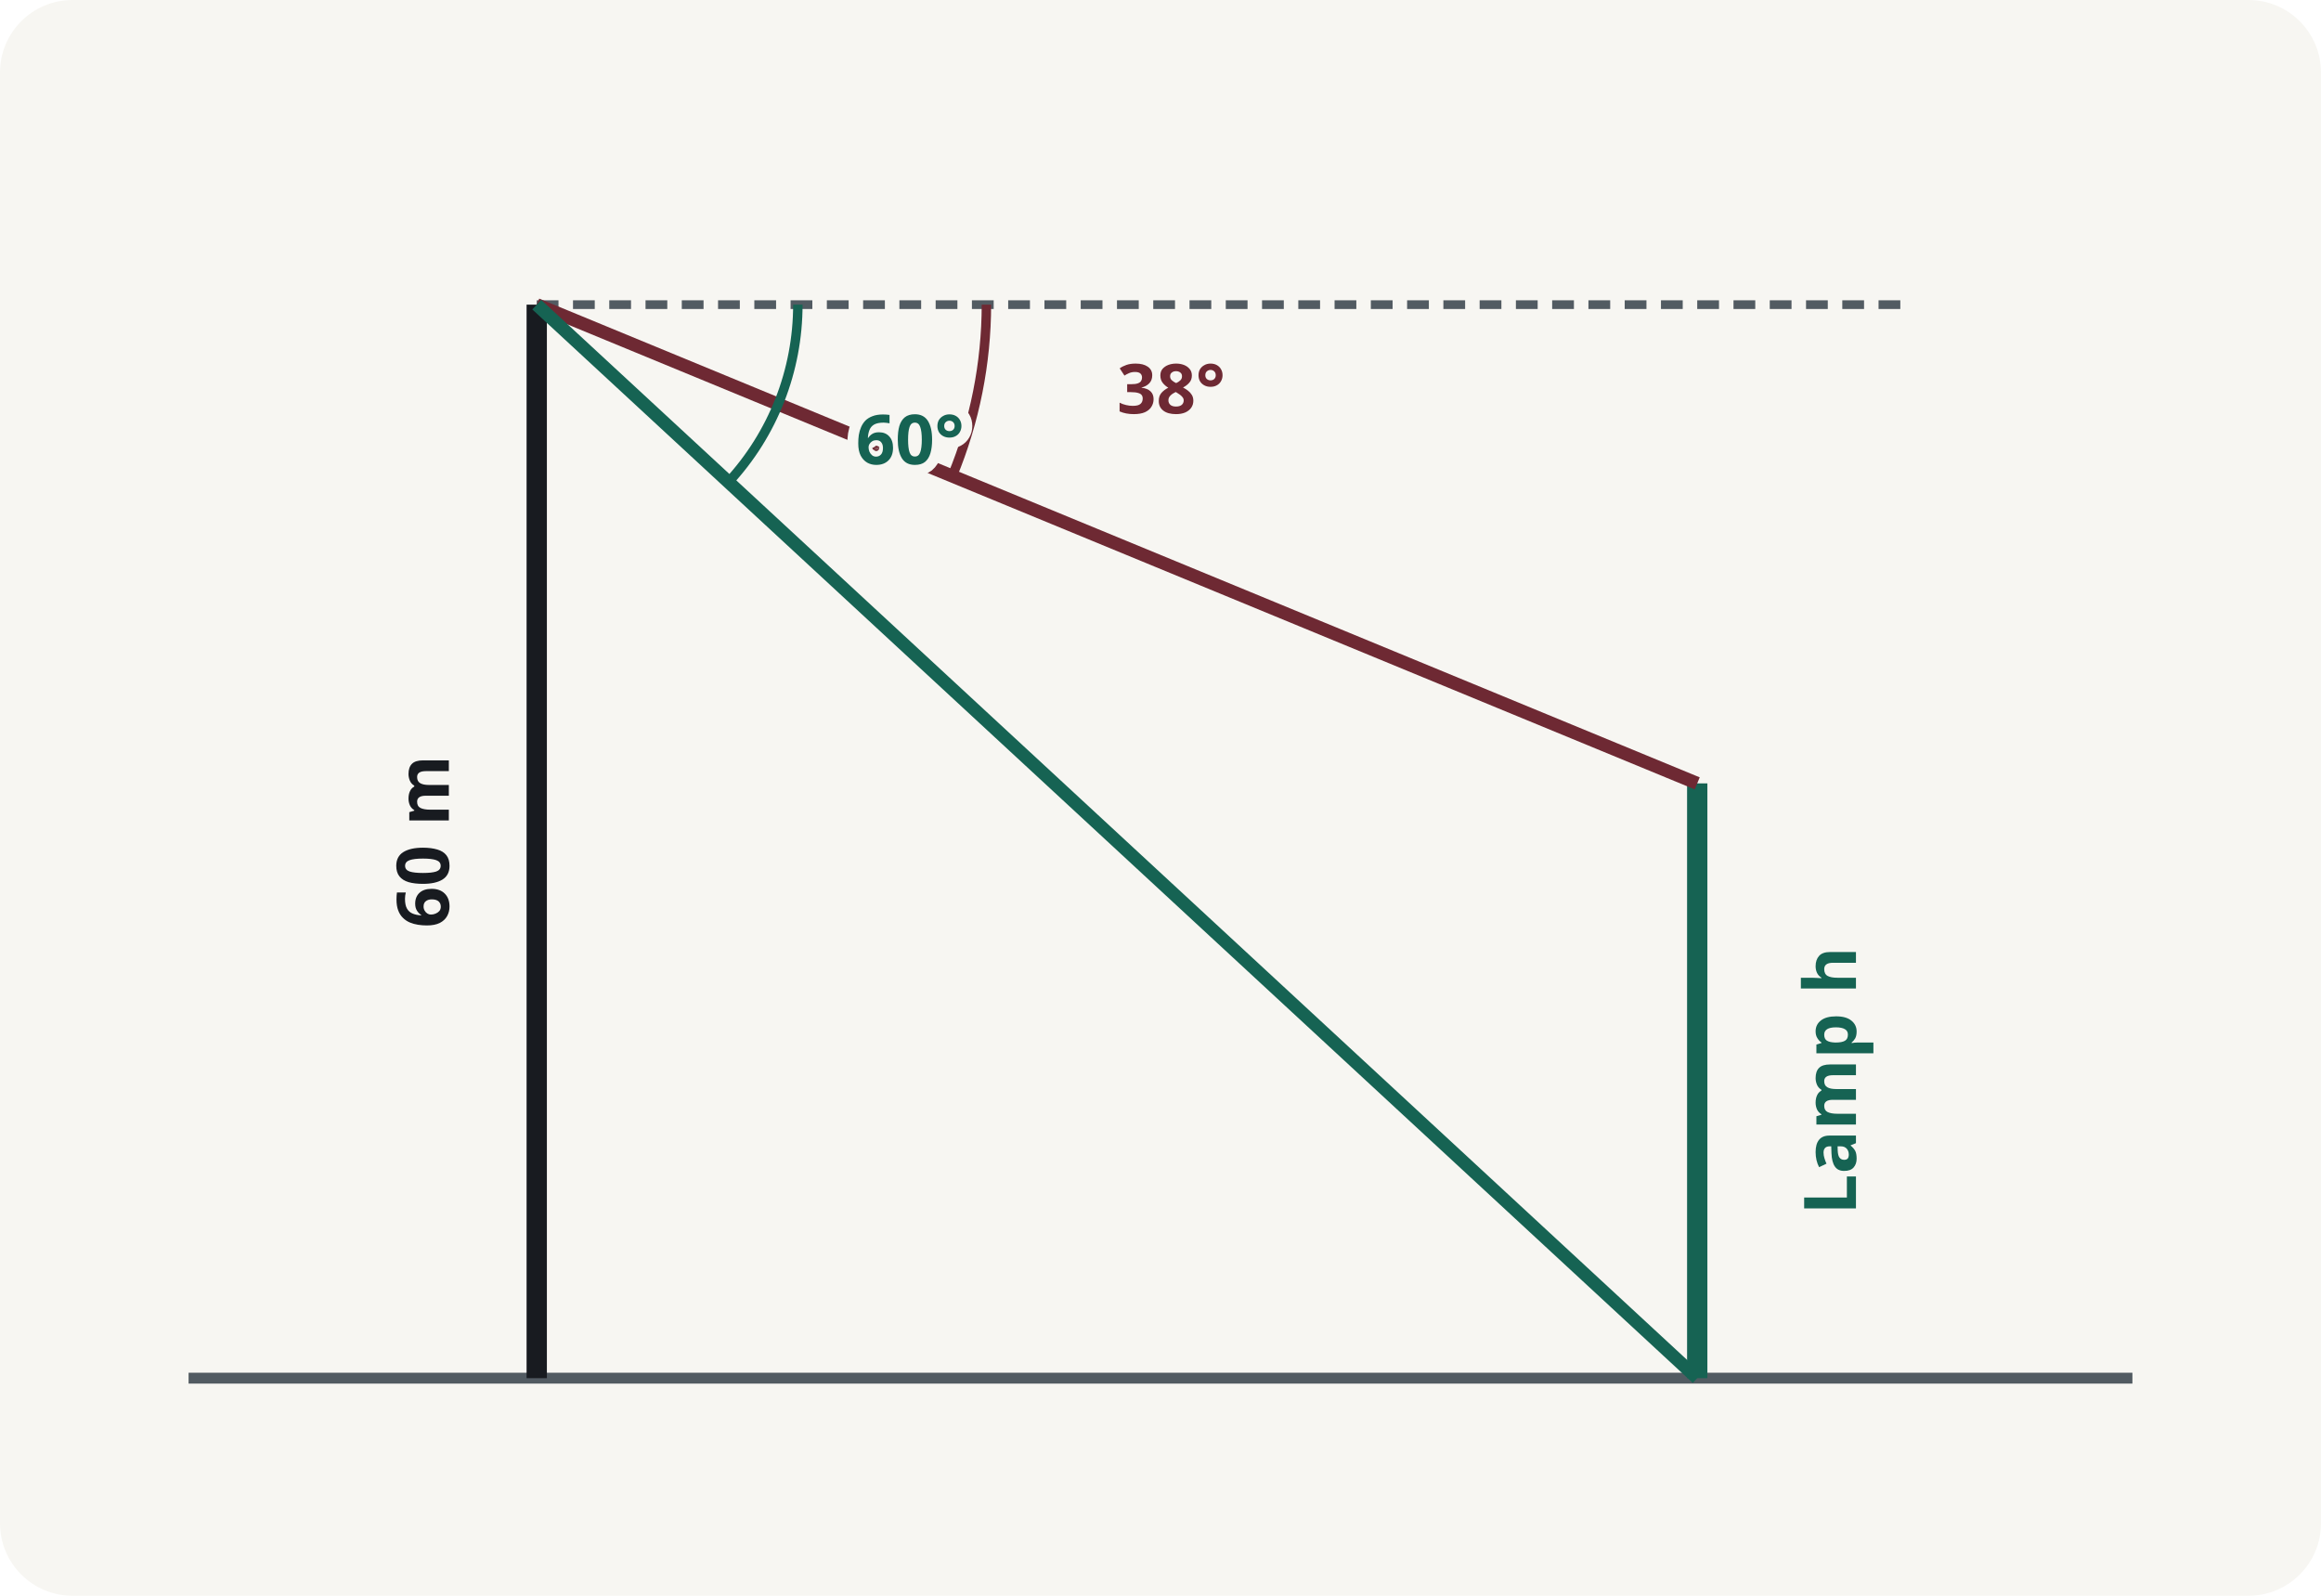
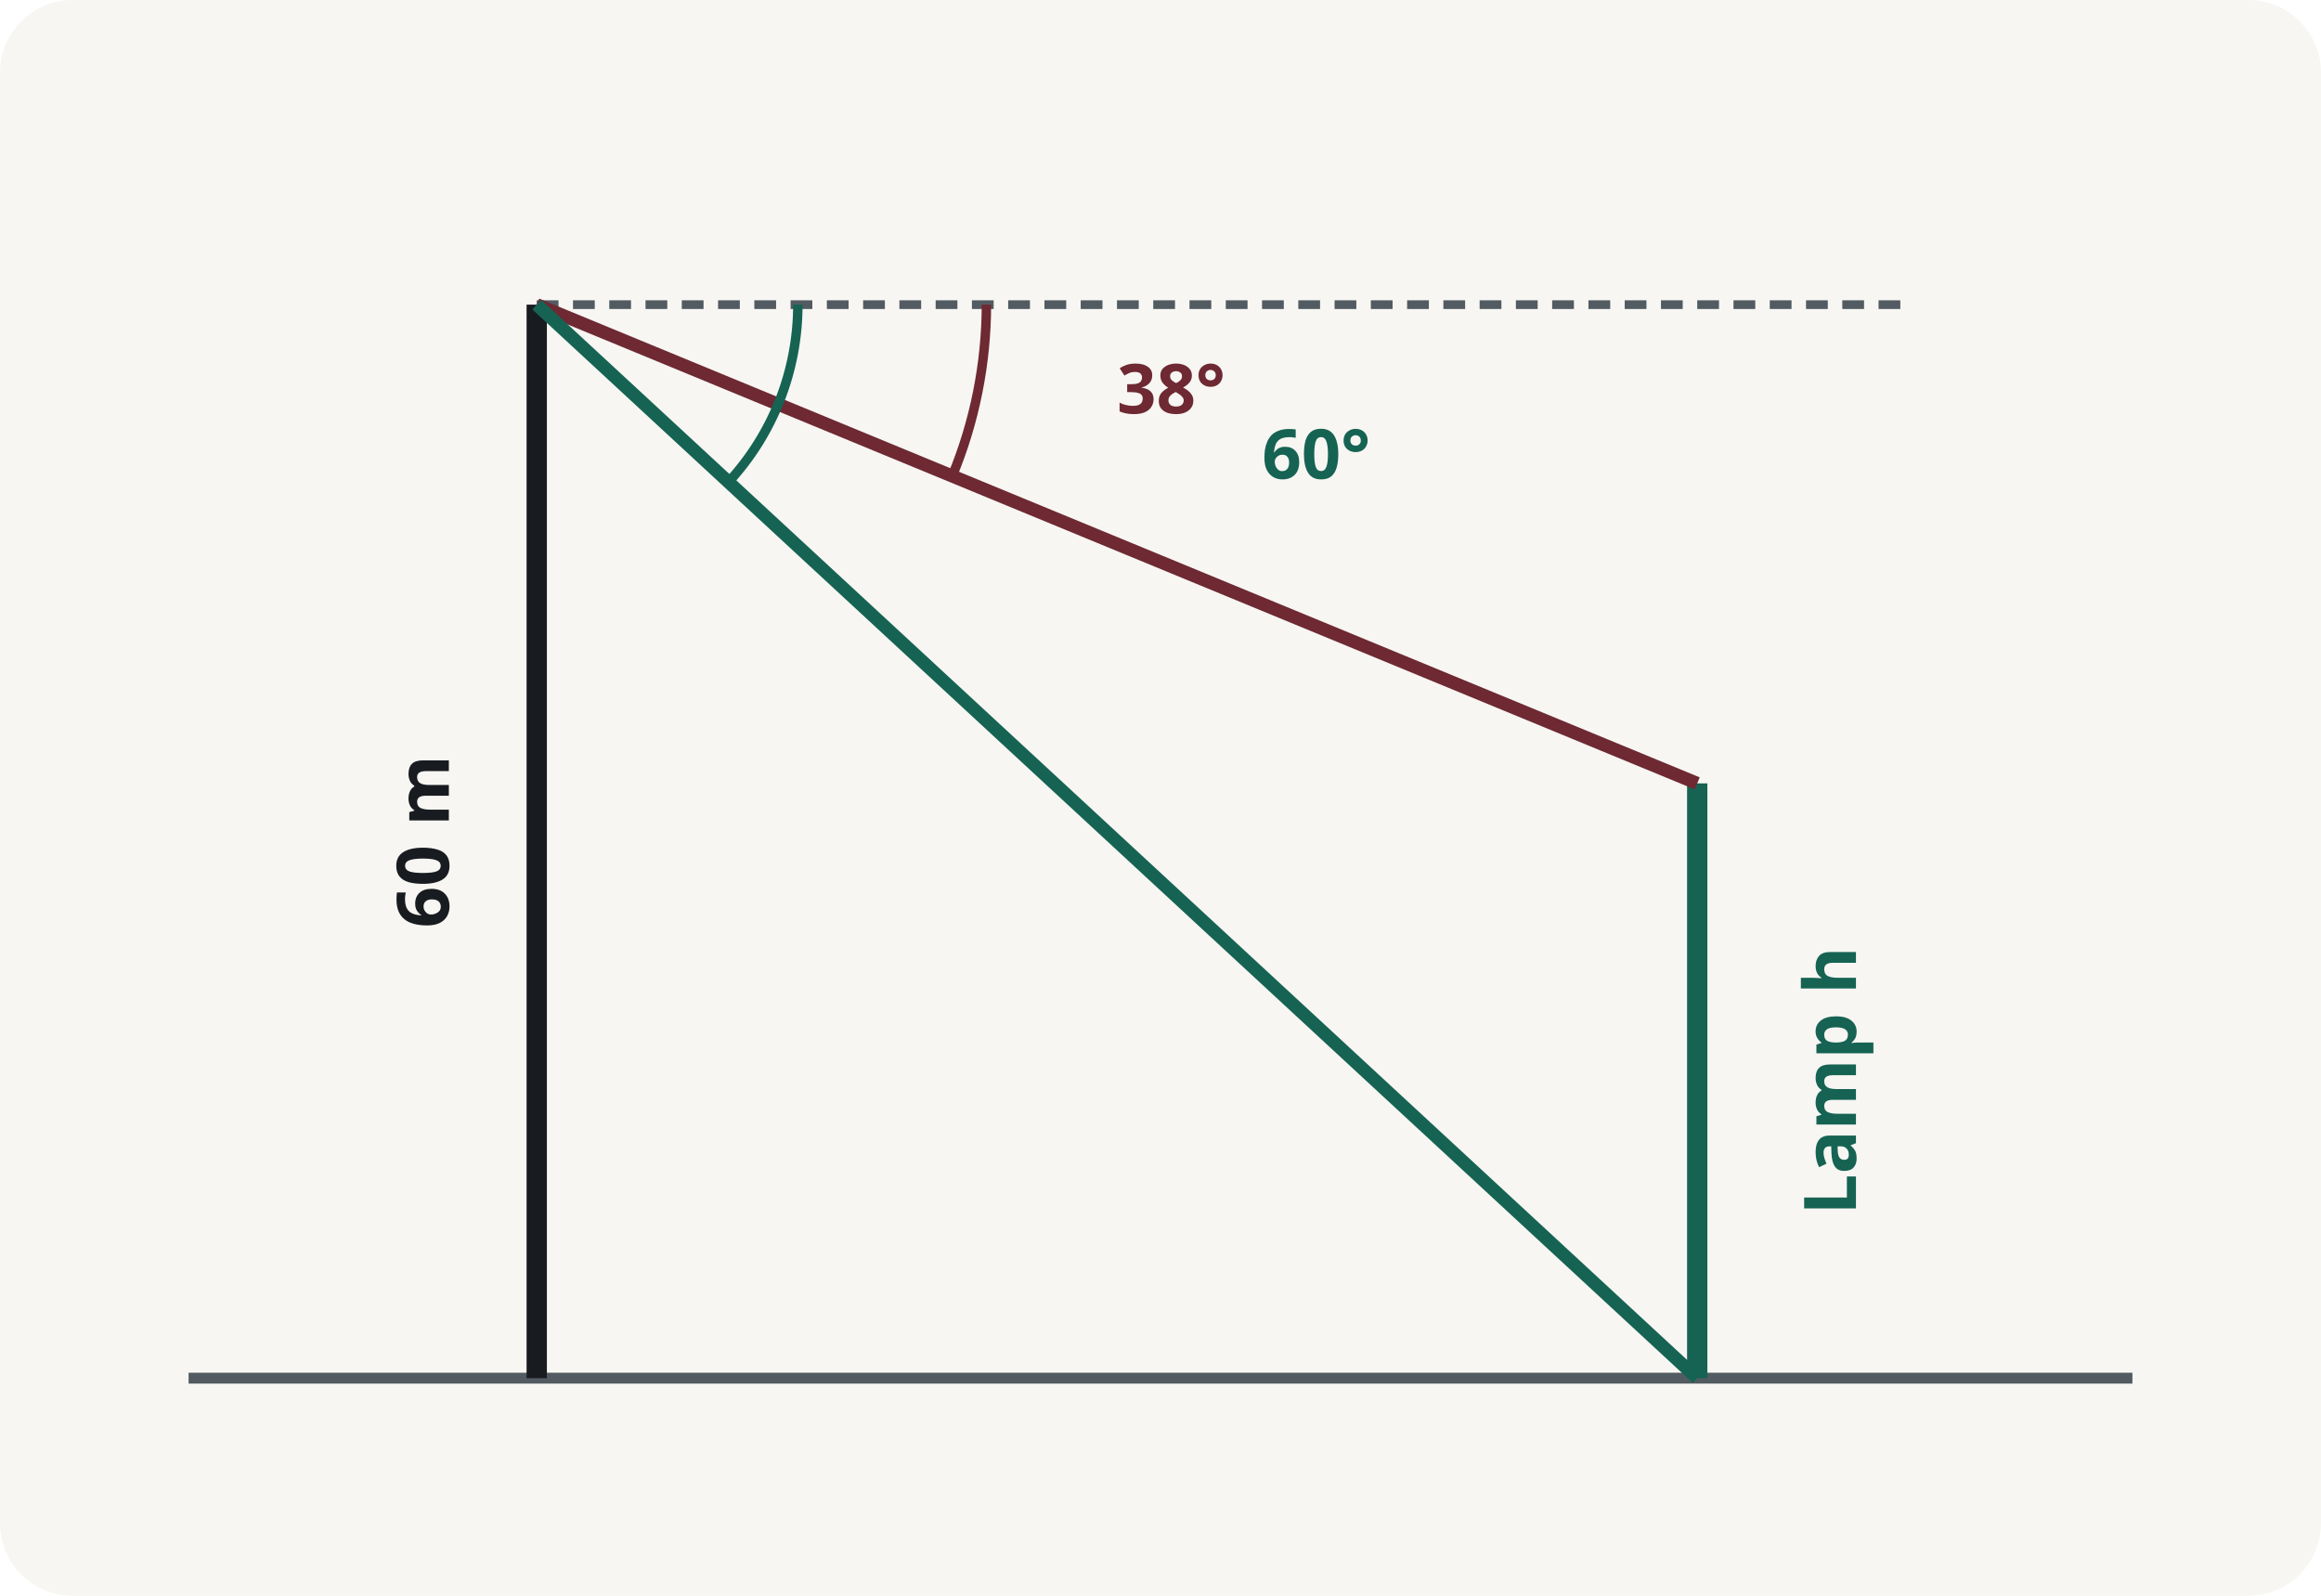
<svg xmlns="http://www.w3.org/2000/svg" viewBox="0 0 320 220" role="img" aria-labelledby="t desc">
  <style>text{paint-order:stroke;stroke:#F7F6F2;stroke-width:3px;stroke-linejoin:round;}</style>
  <rect width="320" height="220" rx="10" fill="#F7F6F2" />
  <line x1="26" y1="190" x2="294" y2="190" stroke="#525B62" stroke-width="1.5" />
  <line x1="74" y1="42" x2="74" y2="190" stroke="#181B20" stroke-width="2.8" />
  <line x1="234" y1="108" x2="234" y2="190" stroke="#166353" stroke-width="2.8" />
  <line x1="74" y1="42" x2="262" y2="42" stroke="#525B62" stroke-width="1.2" stroke-dasharray="3,2" />
  <line x1="74" y1="42" x2="234" y2="108" stroke="#6E2933" stroke-width="1.8" />
  <line x1="74" y1="42" x2="234" y2="190" stroke="#166353" stroke-width="1.8" />
  <path d="M136.0,42.0 A62,62 0 0,1 131.3,65.6" fill="none" stroke="#6E2933" stroke-width="1.3" />
  <path d="M110.0,42.0 A36,36 0 0,1 100.4,66.5" fill="none" stroke="#166353" stroke-width="1.3" />
  <text x="154" y="57" font-family="system-ui,sans-serif" font-size="9.5" font-weight="700" text-anchor="start" fill="#6E2933">38°</text>
-   <text x="118" y="64" font-family="system-ui,sans-serif" font-size="9.5" font-weight="700" text-anchor="start" fill="#166353">60°</text>
+   <text x="174" y="66" font-family="system-ui,sans-serif" font-size="9.5" font-weight="700" text-anchor="start" fill="#166353">60°</text>
  <text x="58" y="116" transform="rotate(-90 58 116)" font-family="system-ui,sans-serif" font-size="10" font-weight="700" text-anchor="middle" dominant-baseline="central" fill="#181B20">60 m</text>
  <text x="252" y="149" transform="rotate(-90 252 149)" font-family="system-ui,sans-serif" font-size="10" font-weight="700" text-anchor="middle" dominant-baseline="central" fill="#166353">Lamp h</text>
</svg>
